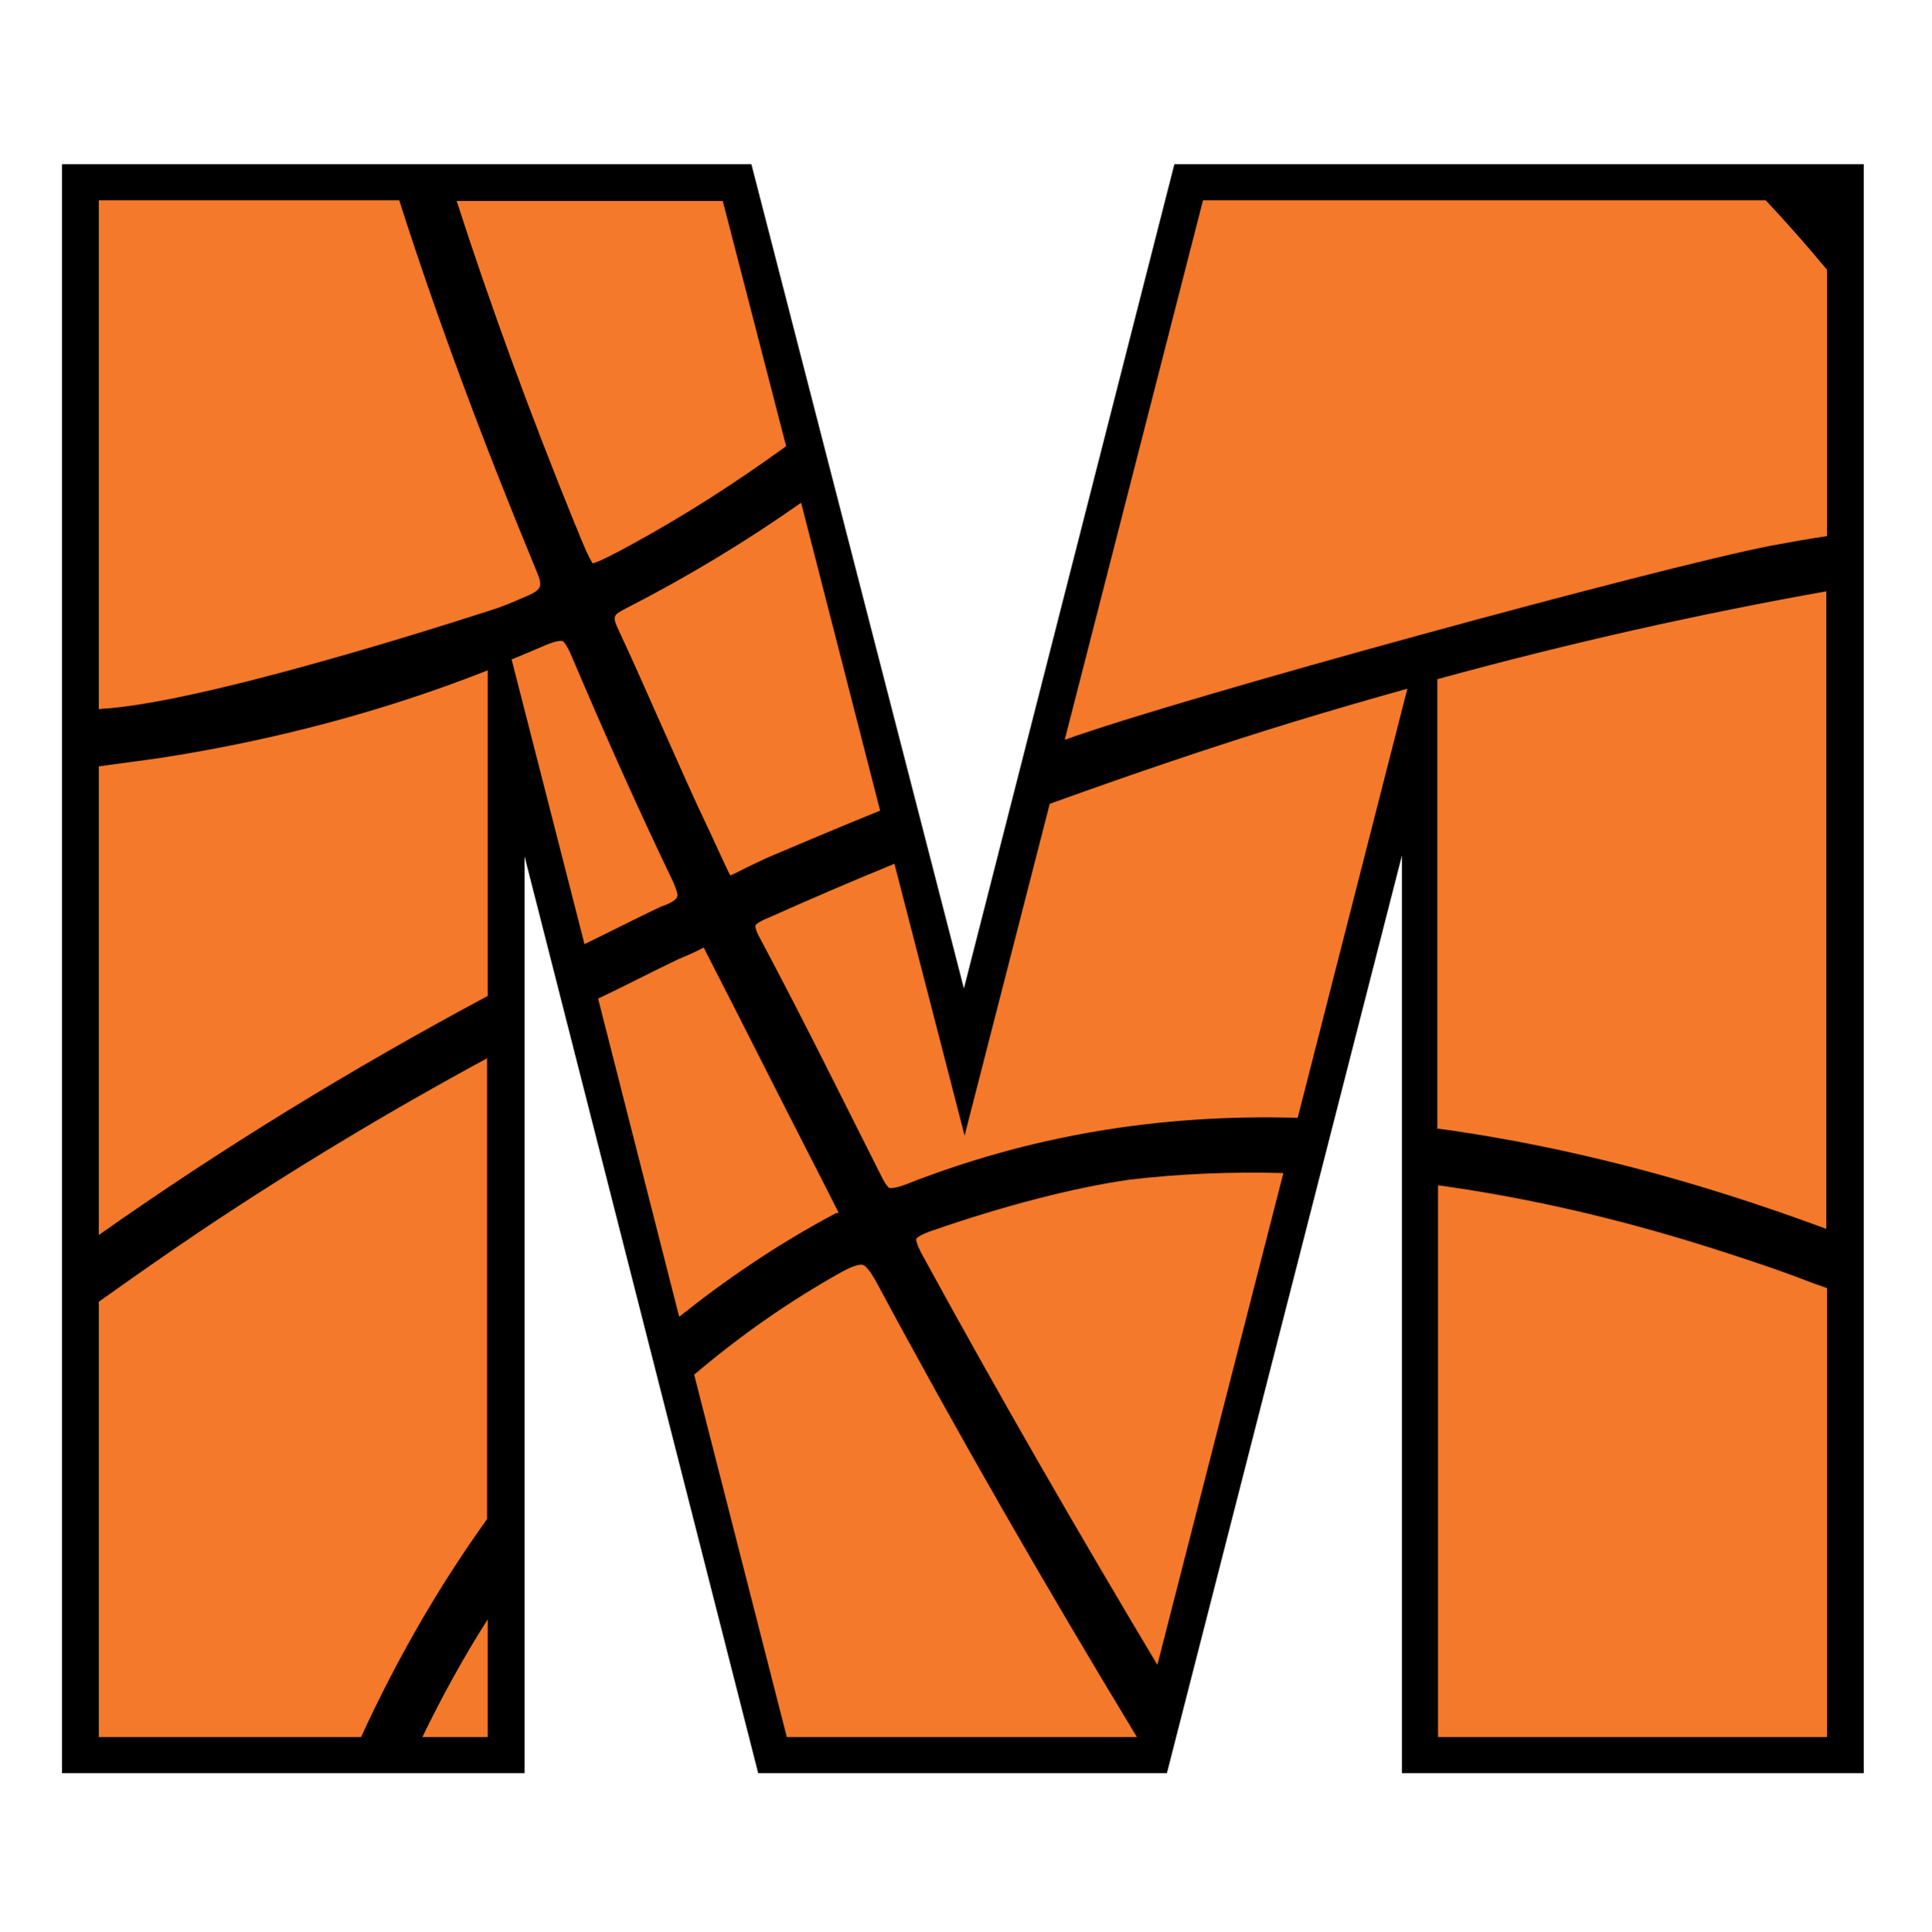
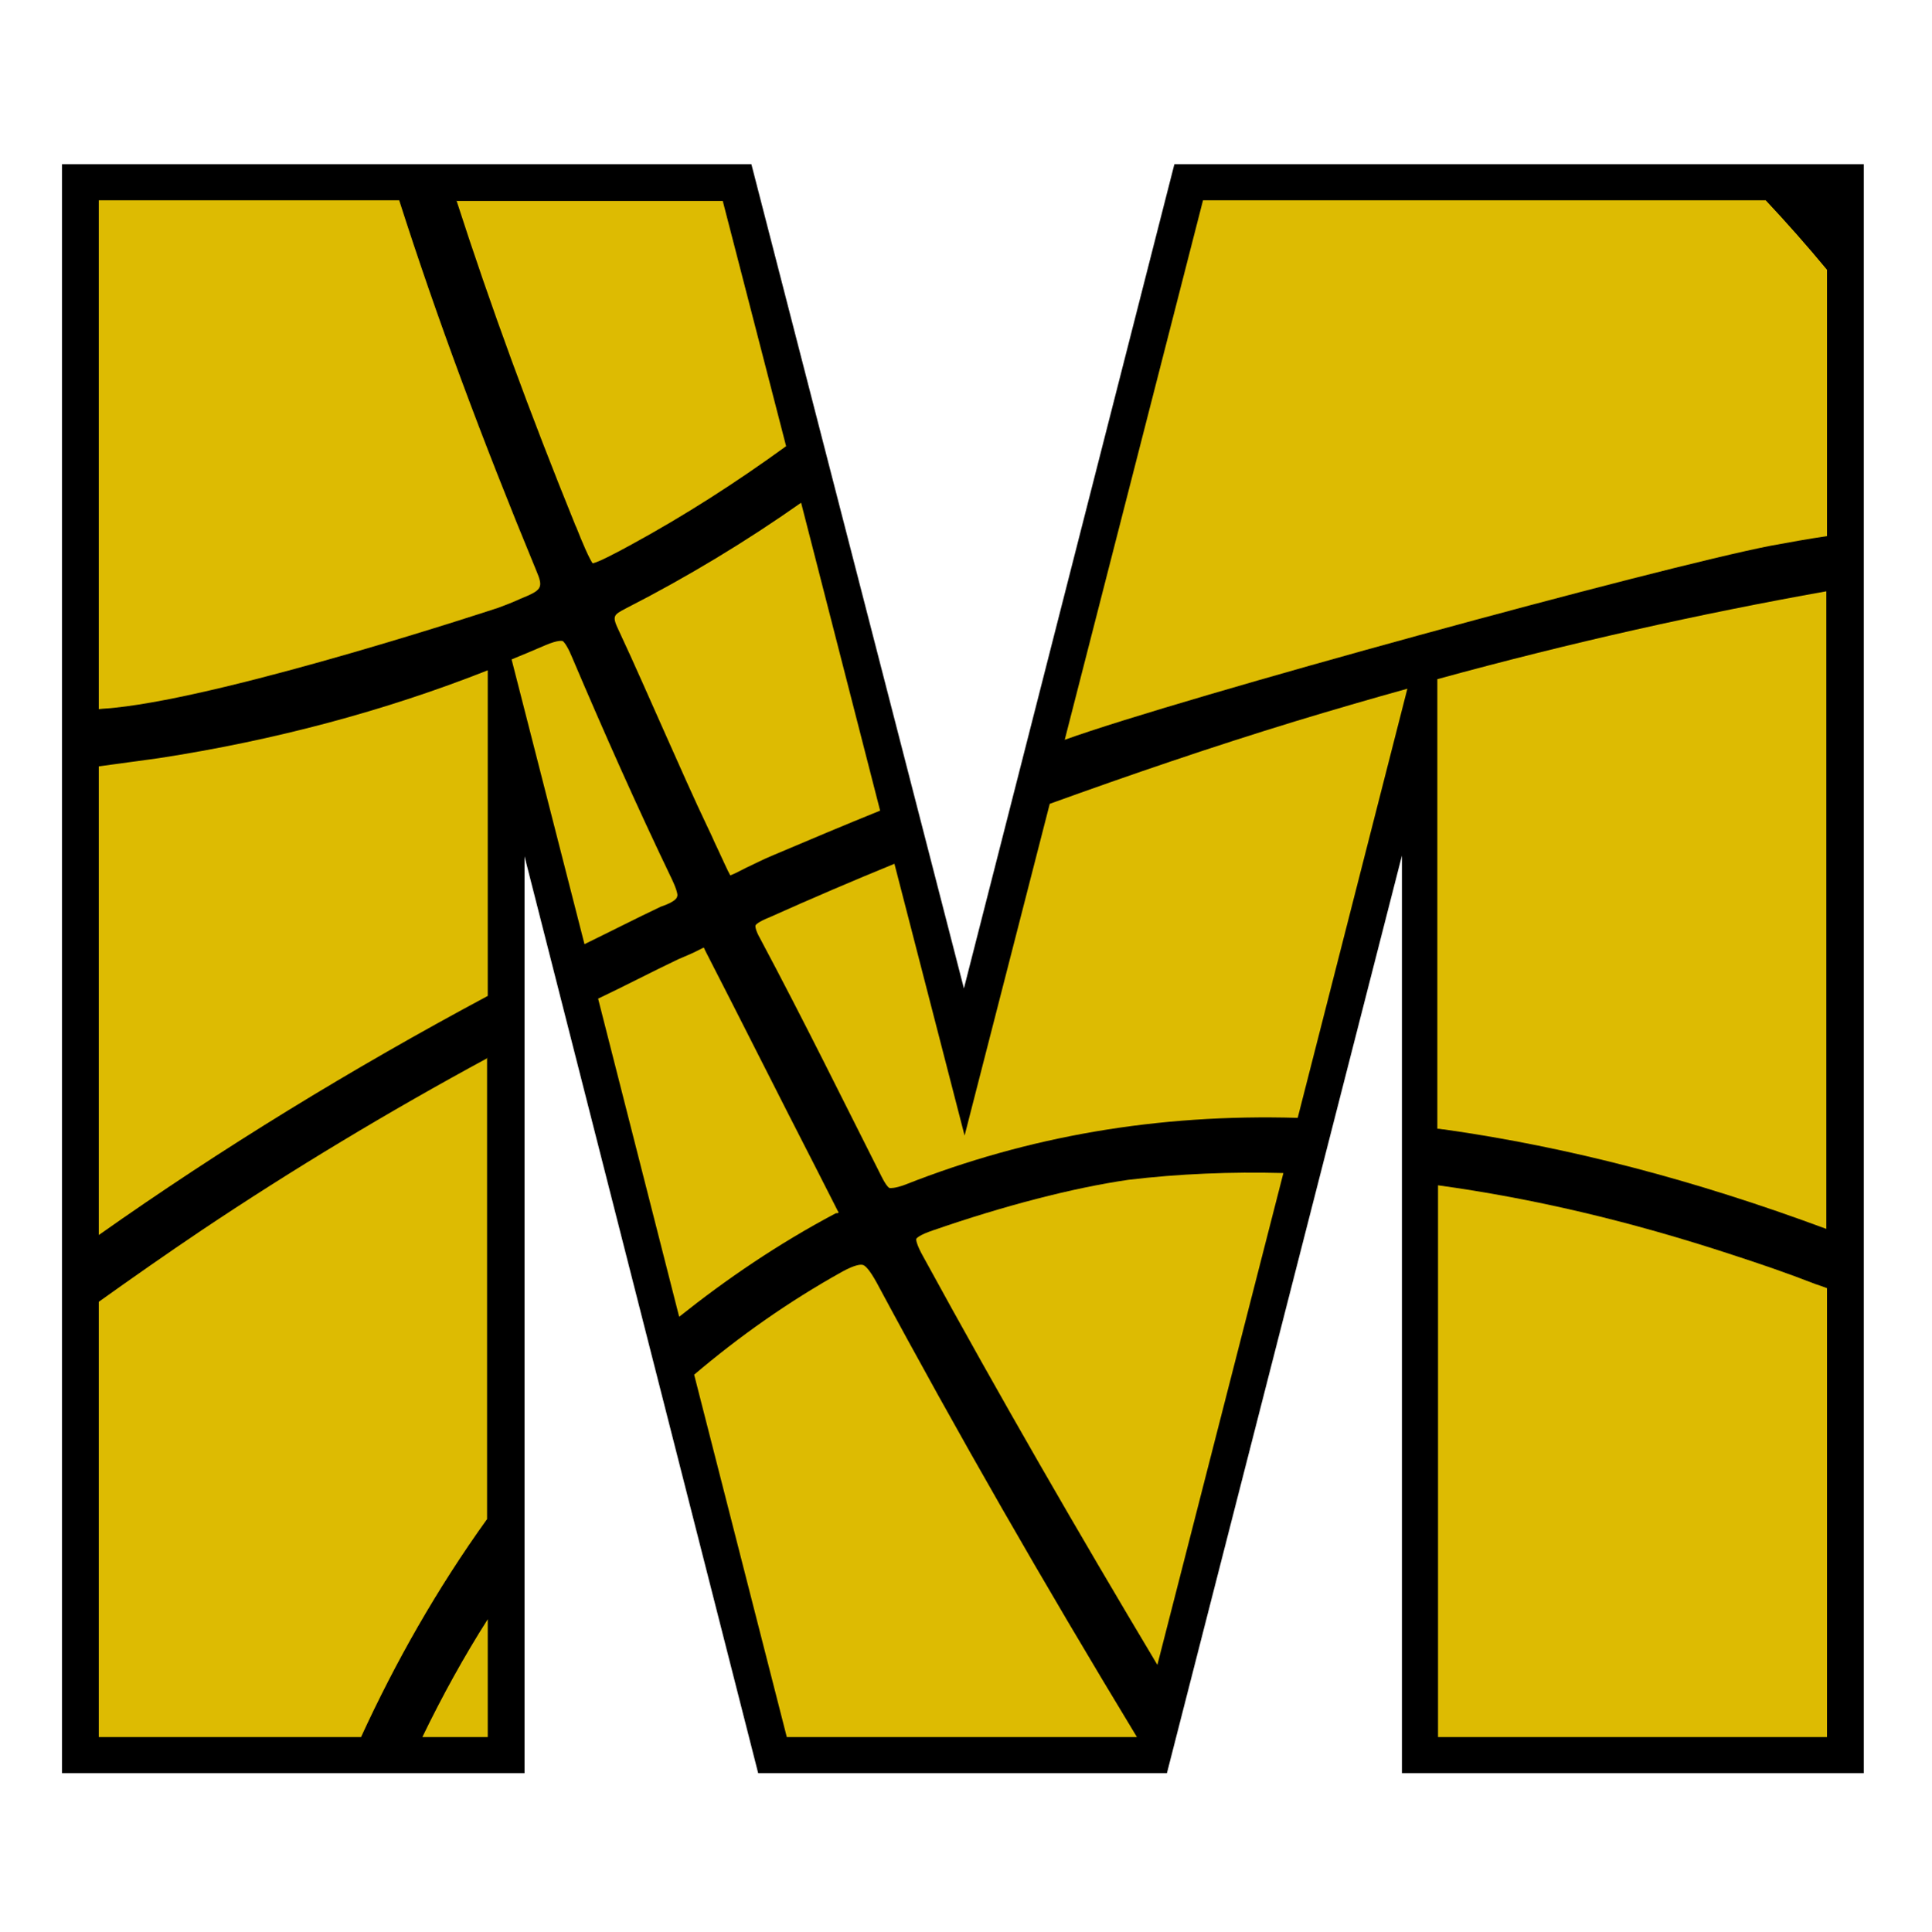
<svg xmlns="http://www.w3.org/2000/svg" version="1.1" id="Layer_1" x="0px" y="0px" viewBox="0 0 283.5 283.5" style="enable-background:new 0 0 283.5 283.5;" xml:space="preserve">
  <style type="text/css">
- 	.st0{fill:#F4792A;}
- </style>
+         .st0 {
+             fill: #ddbb02;
+         }
+     </style>
  <g>
    <polygon points="205.8,260.3 205.8,125.6 171.3,260.3 111.3,260.3 77,125.7 77,260.3 9.1,260.3 9.1,24.1 110.3,24.1 141.5,145.1    172.4,24.1 273.6,24.1 273.6,260.3  " />
    <g>
      <path class="st0" d="M123.1,178c0,0,0-0.1-0.1-0.2l-3.1-6.1c-5.5-10.7-10.9-21.5-16.4-32.2c-0.1-0.2-0.1-0.3-0.2-0.4l-1.2,0.6    c-0.8,0.4-1.6,0.7-2.5,1.1c-4,1.9-7.8,3.9-11.8,5.8l11.9,46.7c6.9-5.5,14.5-10.7,23-15.2C122.9,178.1,123,178.1,123.1,178z" />
      <path class="st0" d="M71.6,98.4c-15.2,6-31.4,10.3-48.3,12.9c-2.9,0.4-5.9,0.8-8.8,1.2v68.8c18-12.7,37.1-24.4,57.1-35.1V98.4z" />
      <path class="st0" d="M67,29.4c5,15.5,10.8,31.3,17.5,47.8l0.1,0.2c0.9,2.3,1.9,4.6,2.4,5.3c0.9-0.2,3.2-1.4,5.4-2.6    c8.1-4.4,15.7-9.3,23-14.6l-9.3-36H67z" />
      <path class="st0" d="M99.4,131.6c0.1-0.1,0.1-0.7-0.8-2.6c-5-10.4-9.9-21.4-14.7-32.7c-0.8-1.9-1.3-2.2-1.3-2.2    c-0.1,0-0.6-0.2-2.5,0.6c-1.6,0.7-3.3,1.4-5,2.1l10.7,41.8c3.7-1.8,7.4-3.7,11.2-5.5C99.1,132.4,99.4,131.8,99.4,131.6z" />
      <path class="st0" d="M71.6,155.3c-14.6,7.9-28.7,16.4-42,25.3c-5.2,3.5-10.2,7-15.1,10.5V255H53c5-10.9,11.1-21.7,18.5-32V155.3z" />
      <path class="st0" d="M211.1,165.7c0.3,0,0.6,0.1,0.9,0.1c18.3,2.6,36.7,7.4,56.1,14.6V86.8c-18.5,3.3-37.4,7.5-57.1,12.9V165.7z" />
      <path class="st0" d="M110.9,135.9c0,0-0.1,0.5,0.7,1.9c6.4,12,12.5,24.4,17.8,34.9c0.7,1.4,1.1,1.7,1.2,1.7c0.1,0,0.7,0.1,2.3-0.5    c18-7.1,37-10.4,57.6-9.8l16.1-63c-5.4,1.5-10.9,3.1-16.5,4.8c-12.1,3.7-24.1,7.8-36,12.1l-12.5,48.7l-10.3-39.9    c-6.1,2.5-12.2,5.1-18.2,7.8C111.1,135.4,110.9,135.8,110.9,135.9z" />
      <path class="st0" d="M91.9,89.3c-1.9,1-2.1,1.1-1,3.4c2.3,4.9,4.5,10,6.7,14.9c2.1,4.7,4.2,9.5,6.4,14.1c0.5,1,0.9,2,1.3,2.8    c0.8,1.7,1.5,3.3,1.9,4c0.6-0.2,1.5-0.7,2.3-1.1c1.1-0.5,2.4-1.2,4.1-1.9c5.2-2.2,10.4-4.4,15.6-6.5l-11.6-45.2    C109.5,79.5,100.9,84.7,91.9,89.3z" />
      <path class="st0" d="M268.2,189.1c-0.5-0.2-1.1-0.4-1.7-0.6c-4.1-1.6-8.2-3-12.2-4.3c-15.2-5-29.4-8.3-43.2-10.2V255h57.1V189.1z" />
      <path class="st0" d="M176.6,29.4l-20.3,79.2c17.2-6.2,87.2-25.3,103.7-28.5c2.7-0.5,5.5-1,8.2-1.4V39.6c-2.9-3.5-5.9-6.9-9-10.2    H176.6z" />
      <path class="st0" d="M71.6,237.7c-3.5,5.5-6.7,11.3-9.6,17.3h9.6V237.7z" />
      <path class="st0" d="M165.6,173.2c-8.2,1.2-18.2,3.8-28.6,7.4c-2.1,0.7-2.5,1.2-2.5,1.3c0,0-0.1,0.6,1.1,2.7    c11.2,20.5,22.7,40.4,34.3,59.8l18.5-72.2C180.7,172,173.1,172.3,165.6,173.2z" />
      <path class="st0" d="M16.8,103.9c17.4-1.8,56.4-14.7,56.4-14.7c1.1-0.4,2.1-0.8,3.2-1.3c3.2-1.3,3.4-1.6,2.3-4.2    c-7.9-19.1-14.6-37.1-20.1-54.3H14.5v74.7C15.3,104,16,104,16.8,103.9z" />
      <path class="st0" d="M128.7,188.3c-1.1-2-1.7-2.5-2-2.6c-0.3-0.1-1.1-0.1-3.1,1c-7.9,4.4-15.1,9.5-21.7,15.1l13.6,53.2h51.4    C153.2,232.4,140.5,210.3,128.7,188.3z" />
    </g>
  </g>
</svg>
